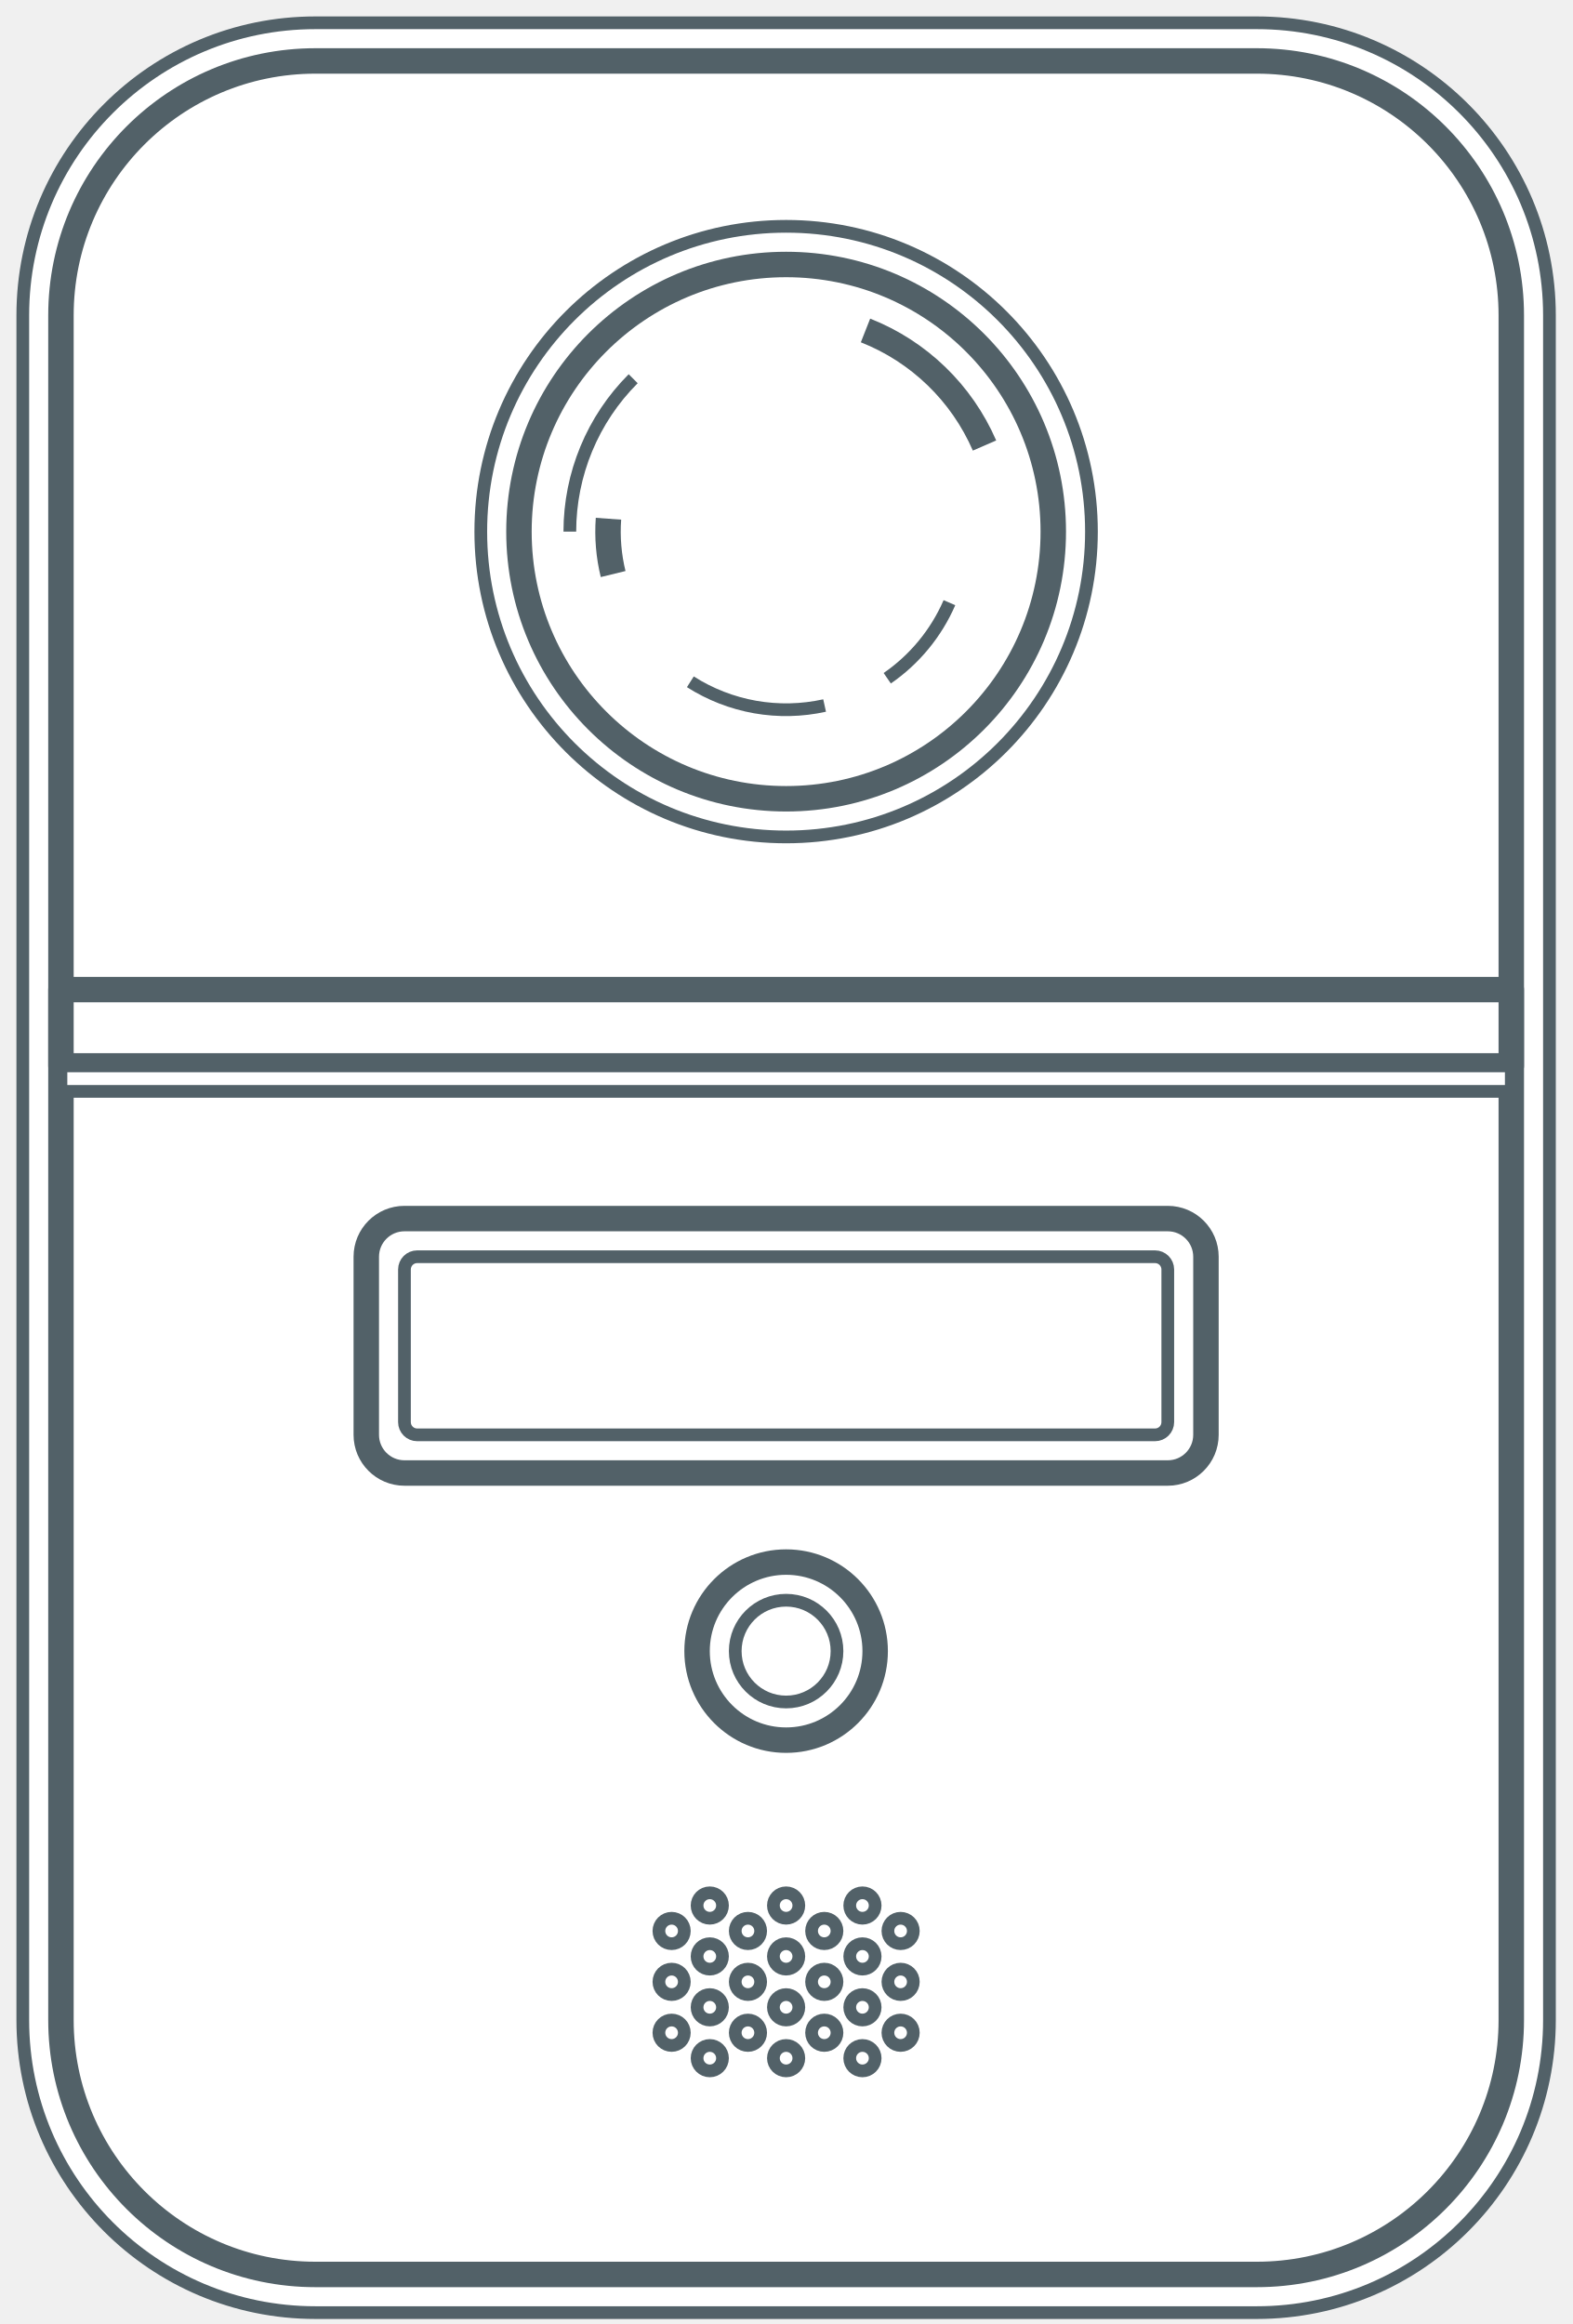
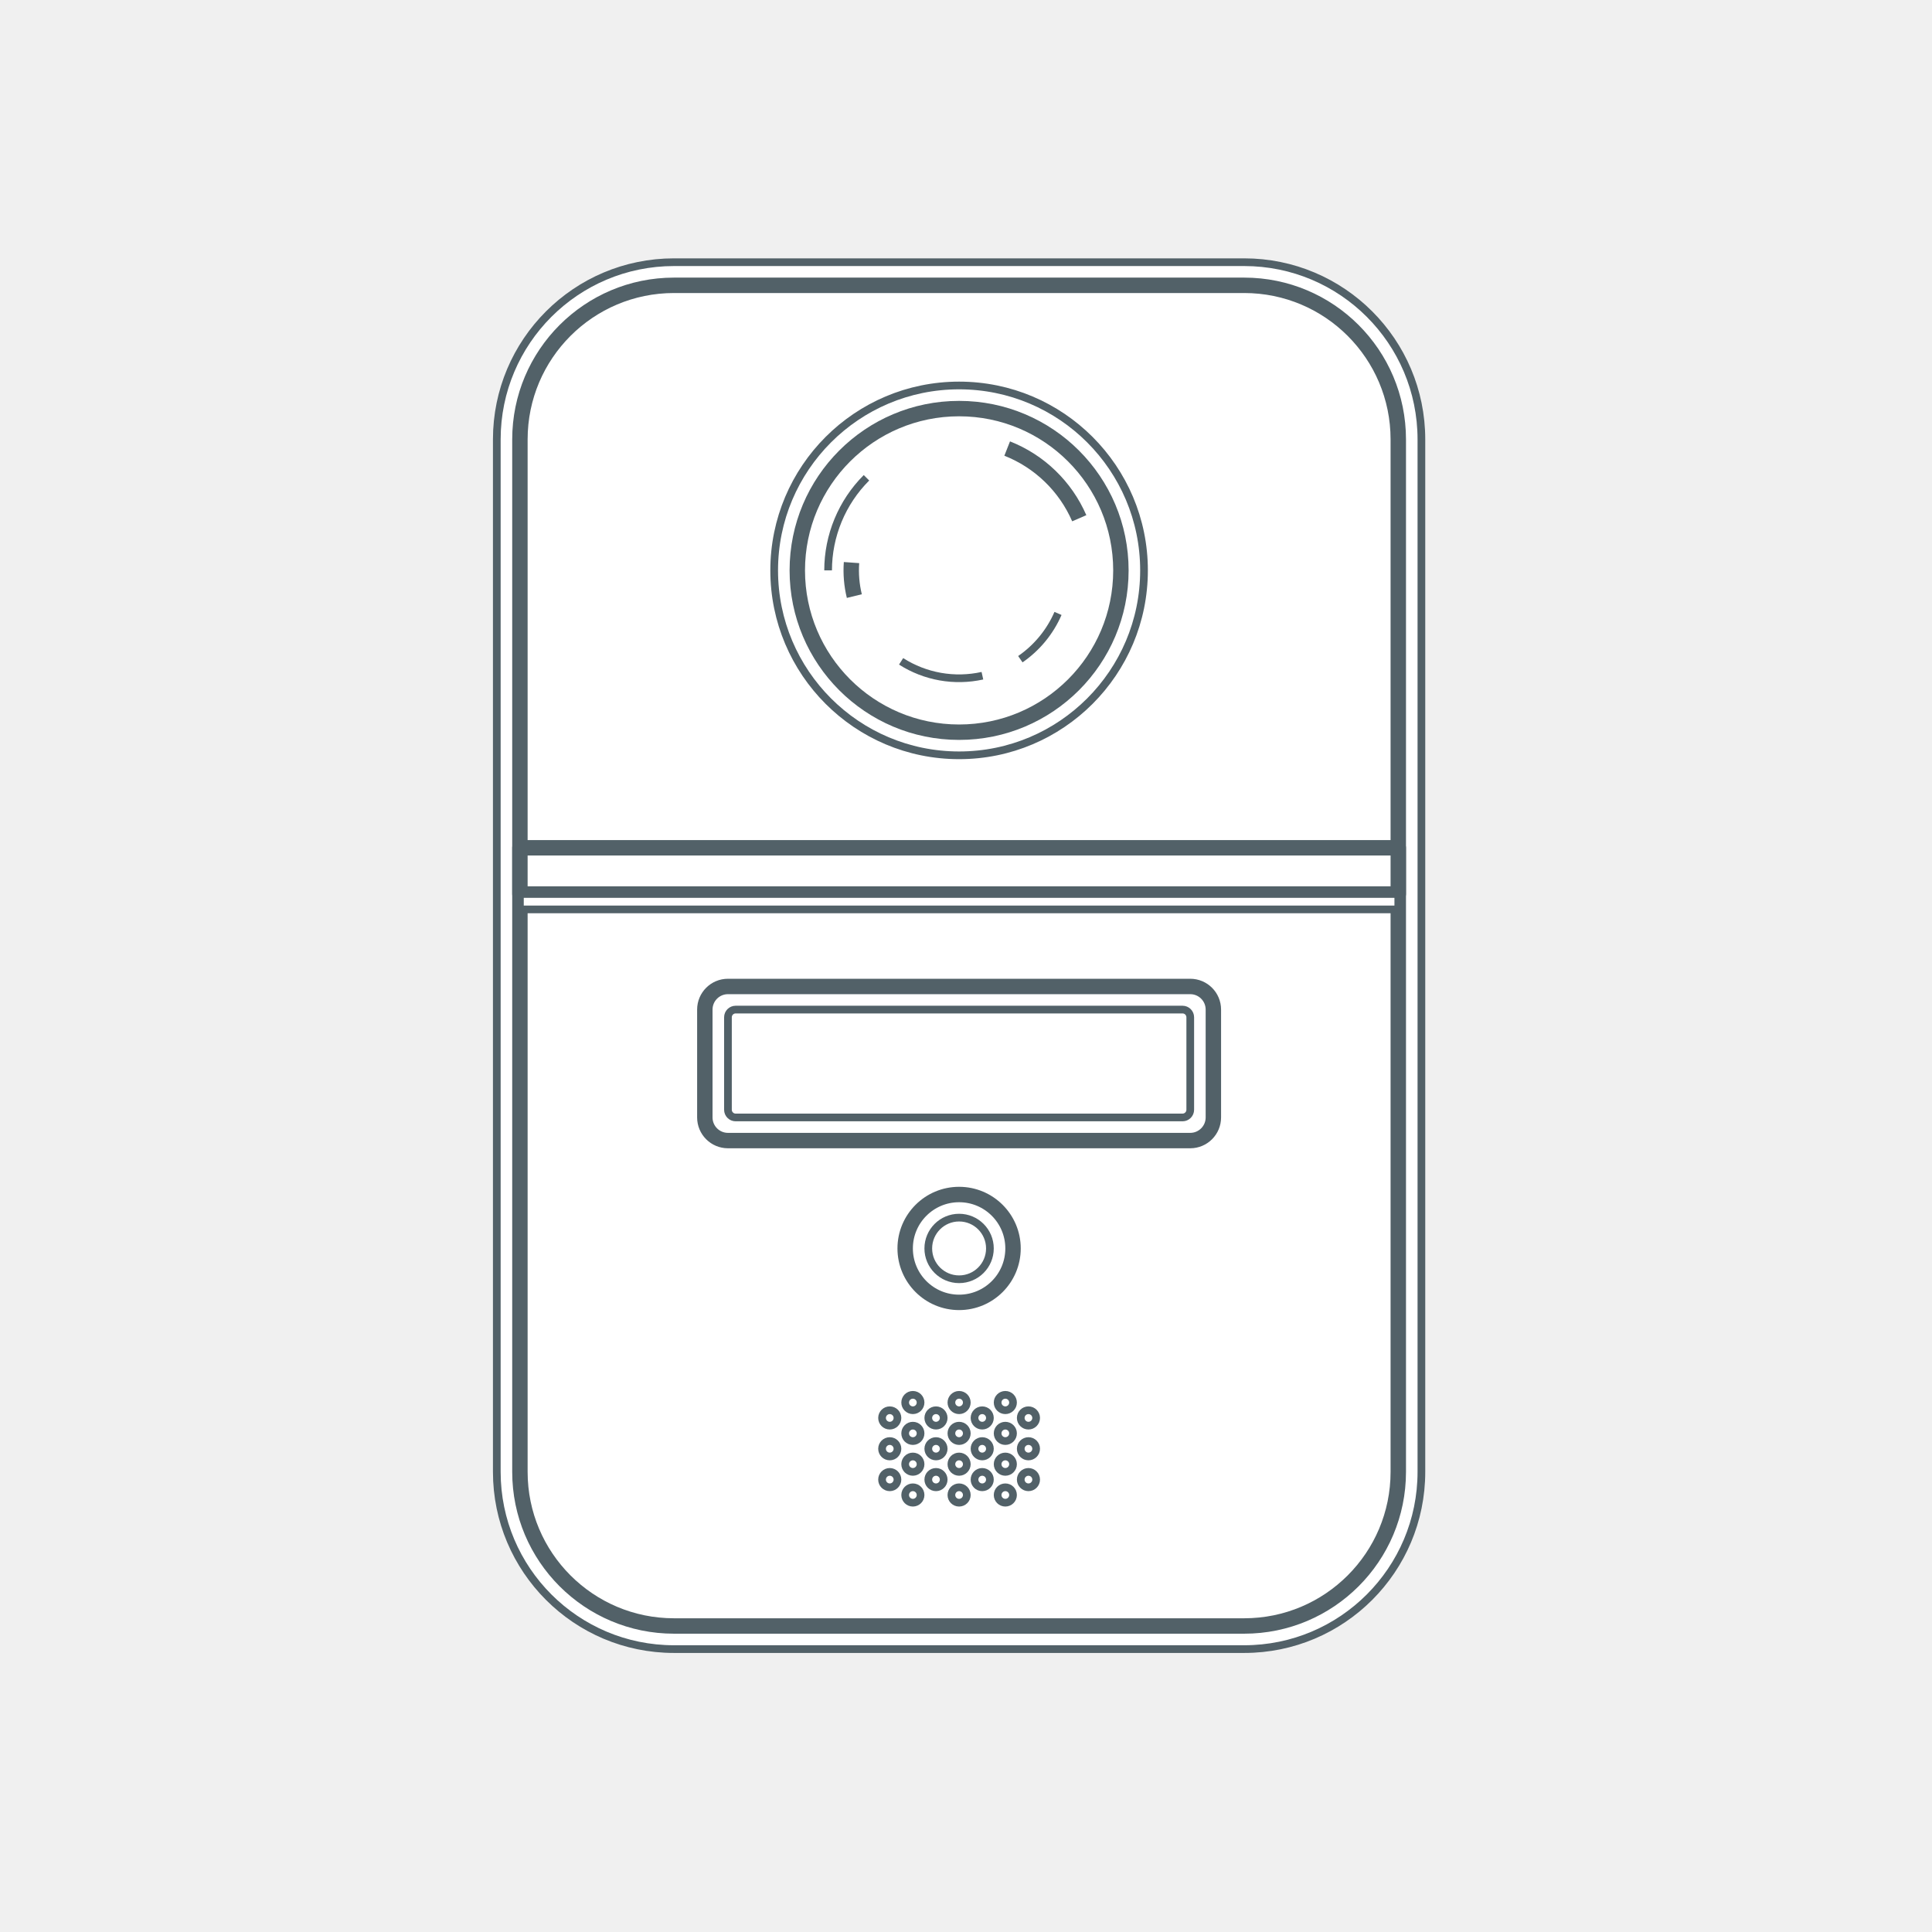
- <svg xmlns="http://www.w3.org/2000/svg" width="69" height="102" viewBox="0 0 69 102" fill="none">
-   <path d="M1 13.842C1 6.749 6.749 1 13.842 1H55.158C62.251 1 68 6.749 68 13.842V88.658C68 95.751 62.251 101.5 55.158 101.5H13.842C6.749 101.5 1 95.751 1 88.658V13.842Z" fill="white" stroke="#526168" stroke-width="0.558" stroke-linejoin="round" />
-   <path d="M2.675 13.842C2.675 7.675 7.675 2.675 13.842 2.675H55.158C61.326 2.675 66.325 7.674 66.325 13.842V88.658C66.325 94.826 61.326 99.825 55.158 99.825H13.842C7.675 99.825 2.675 94.826 2.675 88.658V13.842Z" fill="white" stroke="#526168" stroke-width="1.117" stroke-linejoin="round" />
-   <path d="M2.675 43.433H66.325V46.783H2.675V43.433Z" fill="white" stroke="#526168" stroke-width="1.117" stroke-linejoin="round" />
-   <path d="M16.075 55.158C16.075 54.233 16.825 53.483 17.75 53.483H51.25C52.175 53.483 52.925 54.233 52.925 55.158V62.975C52.925 63.9 52.175 64.65 51.25 64.65H17.75C16.825 64.65 16.075 63.9 16.075 62.975V55.158Z" fill="white" stroke="#526168" stroke-width="1.117" stroke-linejoin="round" />
-   <path d="M17.75 55.717C17.75 55.408 18 55.158 18.308 55.158H50.692C51 55.158 51.25 55.408 51.25 55.717V62.417C51.25 62.725 51 62.975 50.692 62.975H18.308C18 62.975 17.75 62.725 17.75 62.417V55.717Z" fill="white" stroke="#526168" stroke-width="0.558" stroke-linejoin="round" />
-   <path d="M2.675 46.783H66.325V47.9H2.675V46.783Z" fill="white" stroke="#526168" stroke-width="0.558" stroke-linejoin="round" />
-   <circle cx="37.85" cy="90.333" r="0.558" fill="white" stroke="#526168" stroke-width="0.558" stroke-linejoin="round" />
-   <circle cx="34.5" cy="90.333" r="0.558" fill="white" stroke="#526168" stroke-width="0.558" stroke-linejoin="round" />
-   <circle cx="31.15" cy="90.333" r="0.558" fill="white" stroke="#526168" stroke-width="0.558" stroke-linejoin="round" />
-   <circle cx="37.85" cy="88.1" r="0.558" fill="white" stroke="#526168" stroke-width="0.558" stroke-linejoin="round" />
-   <circle cx="34.5" cy="88.1" r="0.558" fill="white" stroke="#526168" stroke-width="0.558" stroke-linejoin="round" />
-   <circle cx="31.15" cy="88.1" r="0.558" fill="white" stroke="#526168" stroke-width="0.558" stroke-linejoin="round" />
-   <circle cx="39.525" cy="89.217" r="0.558" fill="white" stroke="#526168" stroke-width="0.558" stroke-linejoin="round" />
-   <circle cx="36.175" cy="89.217" r="0.558" fill="white" stroke="#526168" stroke-width="0.558" stroke-linejoin="round" />
-   <circle cx="32.825" cy="89.217" r="0.558" fill="white" stroke="#526168" stroke-width="0.558" stroke-linejoin="round" />
-   <circle cx="29.475" cy="89.217" r="0.558" fill="white" stroke="#526168" stroke-width="0.558" stroke-linejoin="round" />
-   <circle cx="37.85" cy="85.867" r="0.558" fill="white" stroke="#526168" stroke-width="0.558" stroke-linejoin="round" />
-   <circle cx="34.5" cy="85.867" r="0.558" fill="white" stroke="#526168" stroke-width="0.558" stroke-linejoin="round" />
-   <circle cx="31.15" cy="85.867" r="0.558" fill="white" stroke="#526168" stroke-width="0.558" stroke-linejoin="round" />
-   <circle cx="39.525" cy="86.983" r="0.558" fill="white" stroke="#526168" stroke-width="0.558" stroke-linejoin="round" />
-   <circle cx="36.175" cy="86.983" r="0.558" fill="white" stroke="#526168" stroke-width="0.558" stroke-linejoin="round" />
-   <circle cx="32.825" cy="86.983" r="0.558" fill="white" stroke="#526168" stroke-width="0.558" stroke-linejoin="round" />
-   <circle cx="29.475" cy="86.983" r="0.558" fill="white" stroke="#526168" stroke-width="0.558" stroke-linejoin="round" />
-   <circle cx="37.85" cy="83.633" r="0.558" fill="white" stroke="#526168" stroke-width="0.558" stroke-linejoin="round" />
-   <circle cx="34.5" cy="83.633" r="0.558" fill="white" stroke="#526168" stroke-width="0.558" stroke-linejoin="round" />
-   <circle cx="31.15" cy="83.633" r="0.558" fill="white" stroke="#526168" stroke-width="0.558" stroke-linejoin="round" />
-   <circle cx="39.525" cy="84.75" r="0.558" fill="white" stroke="#526168" stroke-width="0.558" stroke-linejoin="round" />
-   <circle cx="36.175" cy="84.75" r="0.558" fill="white" stroke="#526168" stroke-width="0.558" stroke-linejoin="round" />
-   <circle cx="32.825" cy="84.75" r="0.558" fill="white" stroke="#526168" stroke-width="0.558" stroke-linejoin="round" />
-   <circle cx="29.475" cy="84.75" r="0.558" fill="white" stroke="#526168" stroke-width="0.558" stroke-linejoin="round" />
-   <circle cx="34.5" cy="23.333" r="13.4" fill="white" stroke="#526168" stroke-width="0.558" stroke-linejoin="round" />
-   <circle cx="34.5" cy="23.333" r="11.725" fill="white" stroke="#526168" stroke-width="1.117" stroke-linejoin="round" />
-   <circle cx="34.5" cy="72.467" r="3.908" fill="white" stroke="#526168" stroke-width="1.117" stroke-linejoin="round" />
-   <circle cx="34.5" cy="72.467" r="2.233" fill="white" stroke="#526168" stroke-width="0.558" stroke-linejoin="round" />
-   <path d="M43.207 19.554C42.204 17.245 40.326 15.428 37.984 14.504" stroke="#526168" stroke-width="1.117" stroke-linejoin="round" />
-   <path d="M30.297 29.924C31.163 30.476 32.129 30.852 33.139 31.031C34.15 31.209 35.187 31.187 36.189 30.965" stroke="#526168" stroke-width="0.558" stroke-linejoin="round" />
-   <path d="M38.938 29.768C40.139 28.94 41.085 27.791 41.667 26.452" stroke="#526168" stroke-width="0.558" stroke-linejoin="round" />
-   <path d="M26.704 22.767C26.645 23.582 26.714 24.401 26.908 25.195" stroke="#526168" stroke-width="1.117" stroke-linejoin="round" />
-   <path d="M27.788 16.622C26.008 18.402 25.008 20.816 25.008 23.333" stroke="#526168" stroke-width="0.558" stroke-linejoin="round" />
+ <svg xmlns="http://www.w3.org/2000/svg" width="140" height="140" viewBox="0 0 140 140" fill="none">
+   <path d="M36 31.842C36 24.749 41.749 19 48.842 19H90.158C97.251 19 103 24.749 103 31.842V106.658C103 113.751 97.251 119.5 90.158 119.5H48.842C41.749 119.5 36 113.751 36 106.658V31.842Z" fill="white" stroke="#526168" stroke-width="0.558" stroke-linejoin="round" />
+   <path d="M37.675 31.842C37.675 25.674 42.675 20.675 48.842 20.675H90.158C96.326 20.675 101.325 25.674 101.325 31.842V106.658C101.325 112.826 96.326 117.825 90.158 117.825H48.842C42.675 117.825 37.675 112.826 37.675 106.658V31.842Z" fill="white" stroke="#526168" stroke-width="1.117" stroke-linejoin="round" />
+   <path d="M37.675 61.433H101.325V64.783H37.675V61.433Z" fill="white" stroke="#526168" stroke-width="1.117" stroke-linejoin="round" />
+   <path d="M51.075 73.158C51.075 72.233 51.825 71.483 52.75 71.483H86.25C87.175 71.483 87.925 72.233 87.925 73.158V80.975C87.925 81.9 87.175 82.65 86.25 82.65H52.75C51.825 82.65 51.075 81.9 51.075 80.975V73.158Z" fill="white" stroke="#526168" stroke-width="1.117" stroke-linejoin="round" />
+   <path d="M52.75 73.717C52.75 73.408 53 73.158 53.308 73.158H85.692C86 73.158 86.25 73.408 86.25 73.717V80.417C86.25 80.725 86 80.975 85.692 80.975H53.308C53 80.975 52.75 80.725 52.75 80.417V73.717Z" fill="white" stroke="#526168" stroke-width="0.558" stroke-linejoin="round" />
+   <path d="M37.675 64.783H101.325V65.9H37.675V64.783Z" fill="white" stroke="#526168" stroke-width="0.558" stroke-linejoin="round" />
+   <circle cx="72.85" cy="108.333" r="0.558" fill="white" stroke="#526168" stroke-width="0.558" stroke-linejoin="round" />
+   <circle cx="69.5" cy="108.333" r="0.558" fill="white" stroke="#526168" stroke-width="0.558" stroke-linejoin="round" />
+   <circle cx="66.15" cy="108.333" r="0.558" fill="white" stroke="#526168" stroke-width="0.558" stroke-linejoin="round" />
+   <circle cx="72.85" cy="106.1" r="0.558" fill="white" stroke="#526168" stroke-width="0.558" stroke-linejoin="round" />
+   <circle cx="69.5" cy="106.1" r="0.558" fill="white" stroke="#526168" stroke-width="0.558" stroke-linejoin="round" />
+   <circle cx="66.15" cy="106.1" r="0.558" fill="white" stroke="#526168" stroke-width="0.558" stroke-linejoin="round" />
+   <circle cx="74.525" cy="107.217" r="0.558" fill="white" stroke="#526168" stroke-width="0.558" stroke-linejoin="round" />
+   <circle cx="71.175" cy="107.217" r="0.558" fill="white" stroke="#526168" stroke-width="0.558" stroke-linejoin="round" />
+   <circle cx="67.825" cy="107.217" r="0.558" fill="white" stroke="#526168" stroke-width="0.558" stroke-linejoin="round" />
+   <circle cx="64.475" cy="107.217" r="0.558" fill="white" stroke="#526168" stroke-width="0.558" stroke-linejoin="round" />
+   <circle cx="72.85" cy="103.867" r="0.558" fill="white" stroke="#526168" stroke-width="0.558" stroke-linejoin="round" />
+   <circle cx="69.5" cy="103.867" r="0.558" fill="white" stroke="#526168" stroke-width="0.558" stroke-linejoin="round" />
+   <circle cx="66.15" cy="103.867" r="0.558" fill="white" stroke="#526168" stroke-width="0.558" stroke-linejoin="round" />
+   <circle cx="74.525" cy="104.983" r="0.558" fill="white" stroke="#526168" stroke-width="0.558" stroke-linejoin="round" />
+   <circle cx="71.175" cy="104.983" r="0.558" fill="white" stroke="#526168" stroke-width="0.558" stroke-linejoin="round" />
+   <circle cx="67.825" cy="104.983" r="0.558" fill="white" stroke="#526168" stroke-width="0.558" stroke-linejoin="round" />
+   <circle cx="64.475" cy="104.983" r="0.558" fill="white" stroke="#526168" stroke-width="0.558" stroke-linejoin="round" />
+   <circle cx="72.85" cy="101.633" r="0.558" fill="white" stroke="#526168" stroke-width="0.558" stroke-linejoin="round" />
+   <circle cx="69.5" cy="101.633" r="0.558" fill="white" stroke="#526168" stroke-width="0.558" stroke-linejoin="round" />
+   <circle cx="66.15" cy="101.633" r="0.558" fill="white" stroke="#526168" stroke-width="0.558" stroke-linejoin="round" />
+   <circle cx="74.525" cy="102.75" r="0.558" fill="white" stroke="#526168" stroke-width="0.558" stroke-linejoin="round" />
+   <circle cx="71.175" cy="102.75" r="0.558" fill="white" stroke="#526168" stroke-width="0.558" stroke-linejoin="round" />
+   <circle cx="67.825" cy="102.75" r="0.558" fill="white" stroke="#526168" stroke-width="0.558" stroke-linejoin="round" />
+   <circle cx="64.475" cy="102.75" r="0.558" fill="white" stroke="#526168" stroke-width="0.558" stroke-linejoin="round" />
+   <circle cx="69.5" cy="41.333" r="13.4" fill="white" stroke="#526168" stroke-width="0.558" stroke-linejoin="round" />
+   <circle cx="69.5" cy="41.333" r="11.725" fill="white" stroke="#526168" stroke-width="1.117" stroke-linejoin="round" />
+   <circle cx="69.5" cy="90.467" r="3.908" fill="white" stroke="#526168" stroke-width="1.117" stroke-linejoin="round" />
+   <circle cx="69.5" cy="90.467" r="2.233" fill="white" stroke="#526168" stroke-width="0.558" stroke-linejoin="round" />
+   <path d="M78.207 37.554C77.204 35.245 75.326 33.428 72.984 32.504" stroke="#526168" stroke-width="1.117" stroke-linejoin="round" />
+   <path d="M65.297 47.924C66.163 48.476 67.129 48.852 68.139 49.031C69.15 49.209 70.186 49.187 71.189 48.965" stroke="#526168" stroke-width="0.558" stroke-linejoin="round" />
+   <path d="M73.938 47.768C75.139 46.94 76.085 45.791 76.667 44.452" stroke="#526168" stroke-width="0.558" stroke-linejoin="round" />
+   <path d="M61.704 40.767C61.645 41.582 61.714 42.401 61.908 43.195" stroke="#526168" stroke-width="1.117" stroke-linejoin="round" />
+   <path d="M62.788 34.622C61.008 36.402 60.008 38.816 60.008 41.333" stroke="#526168" stroke-width="0.558" stroke-linejoin="round" />
</svg>
